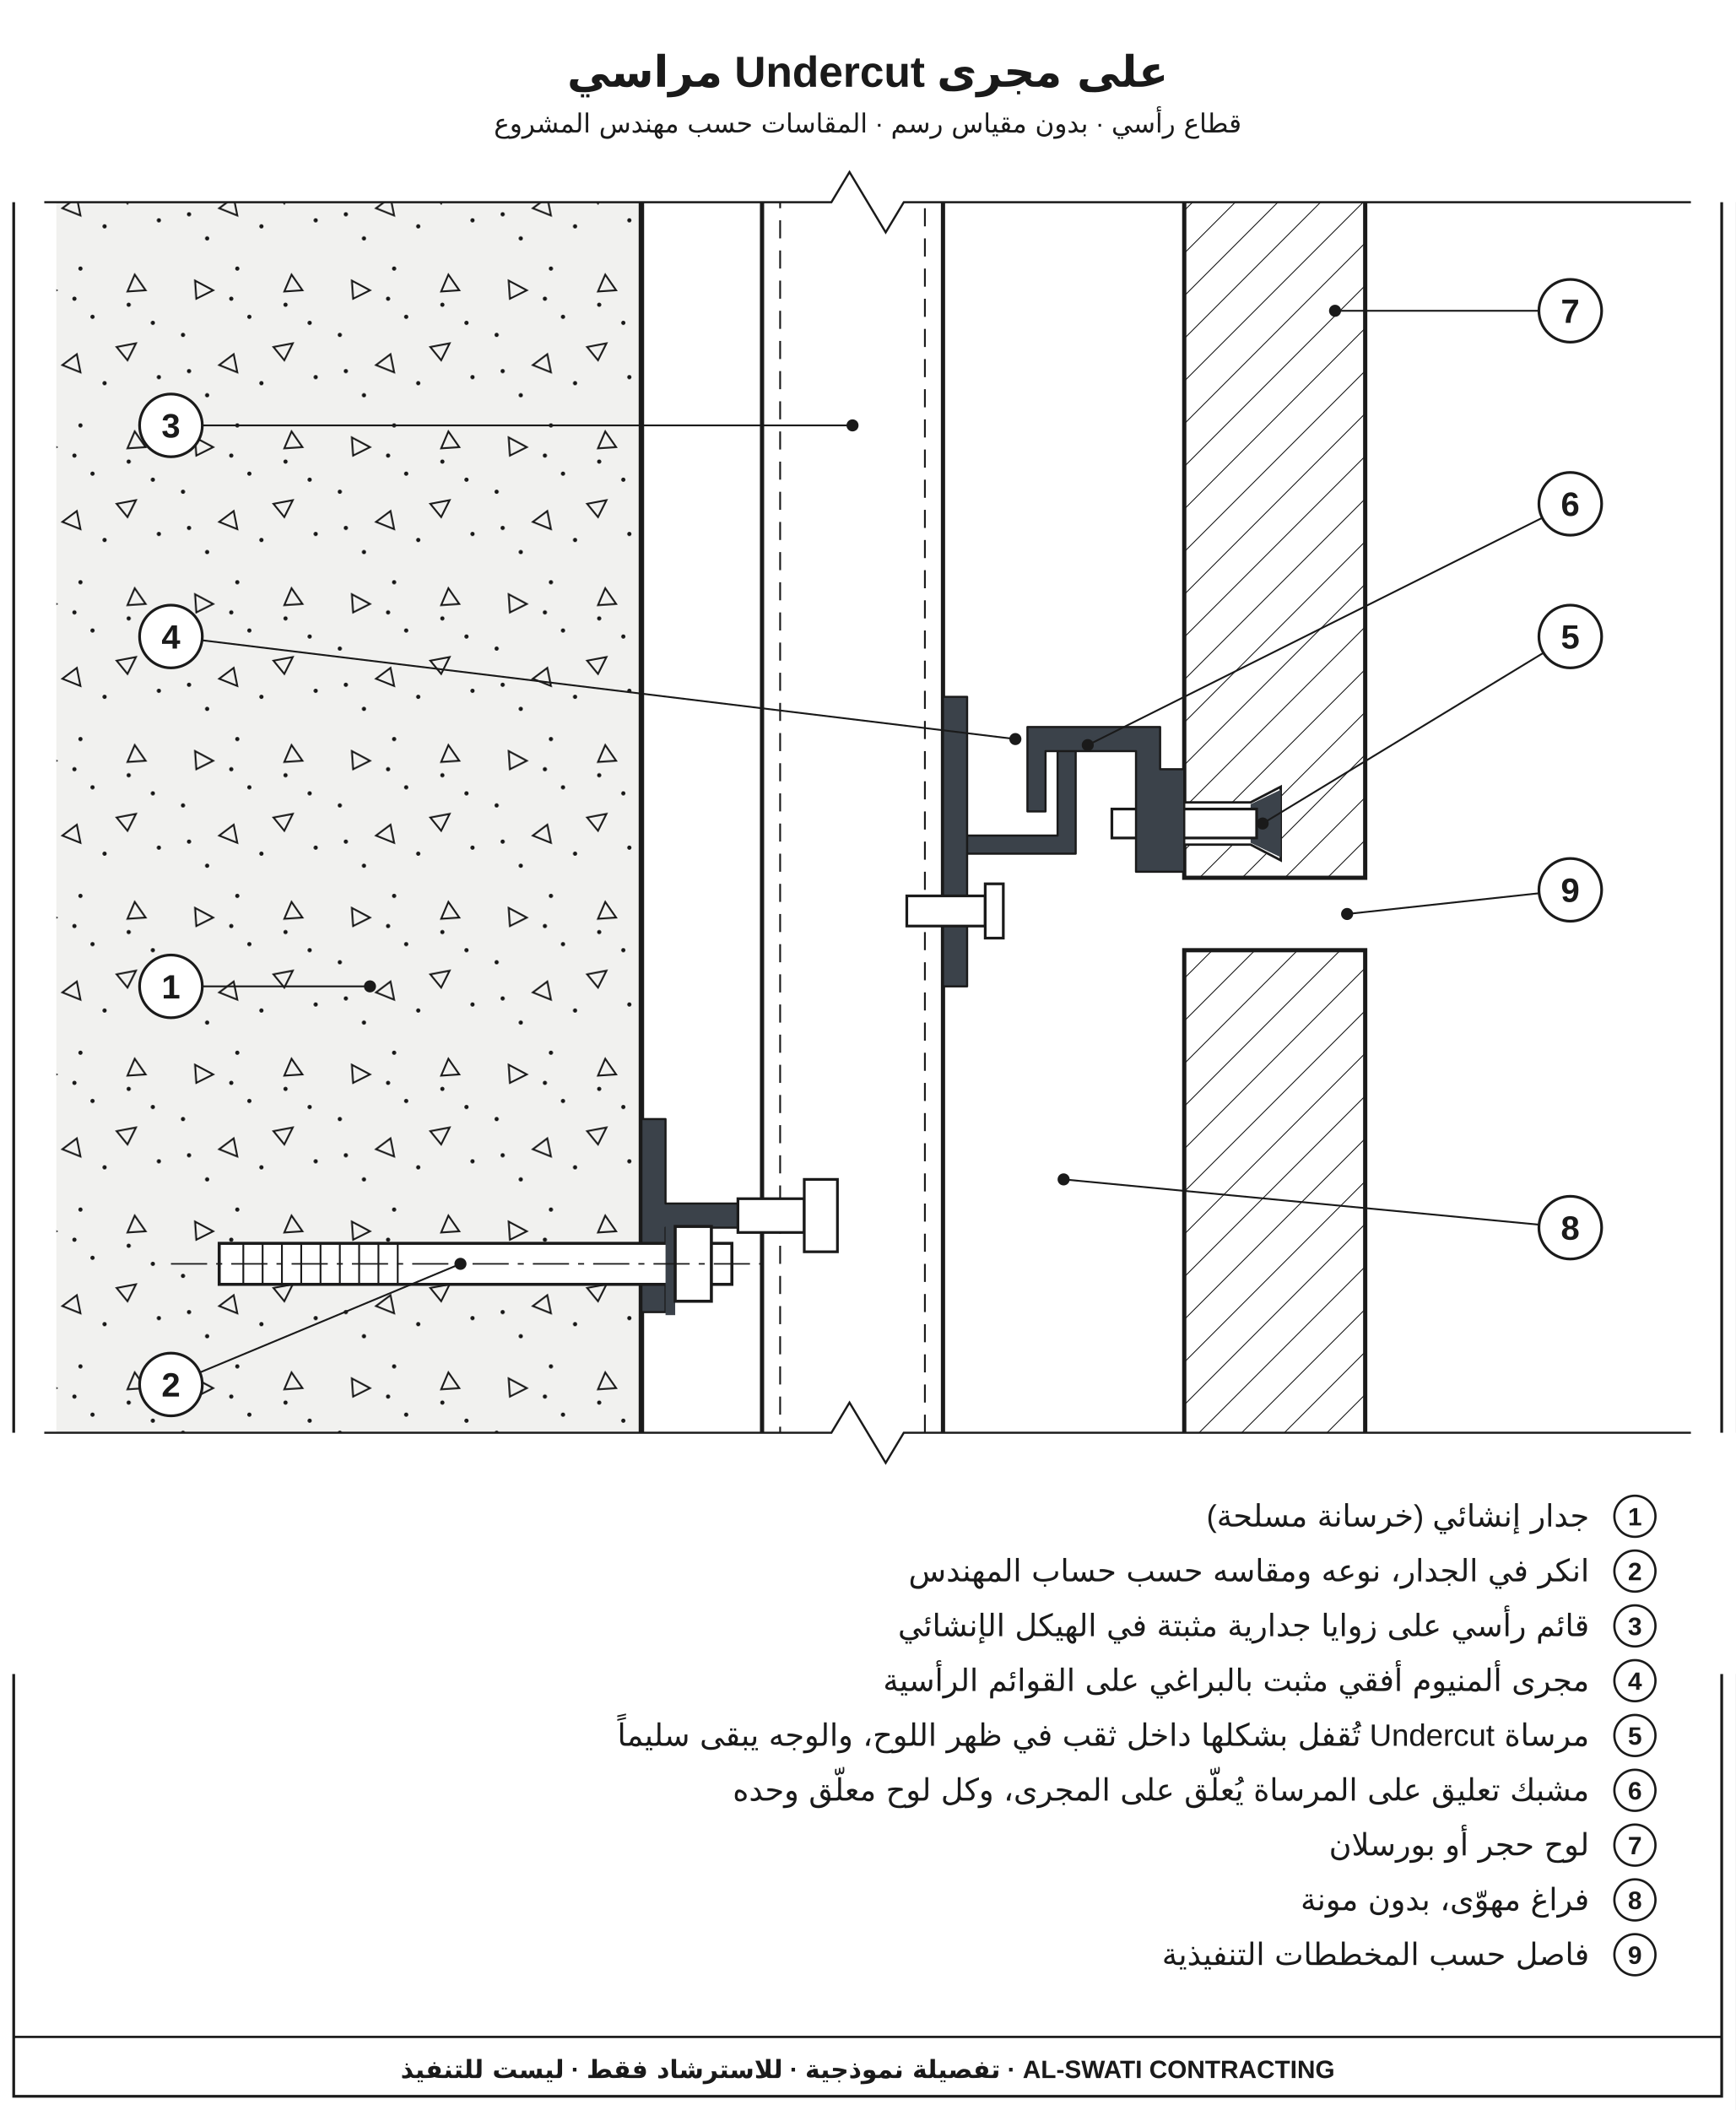
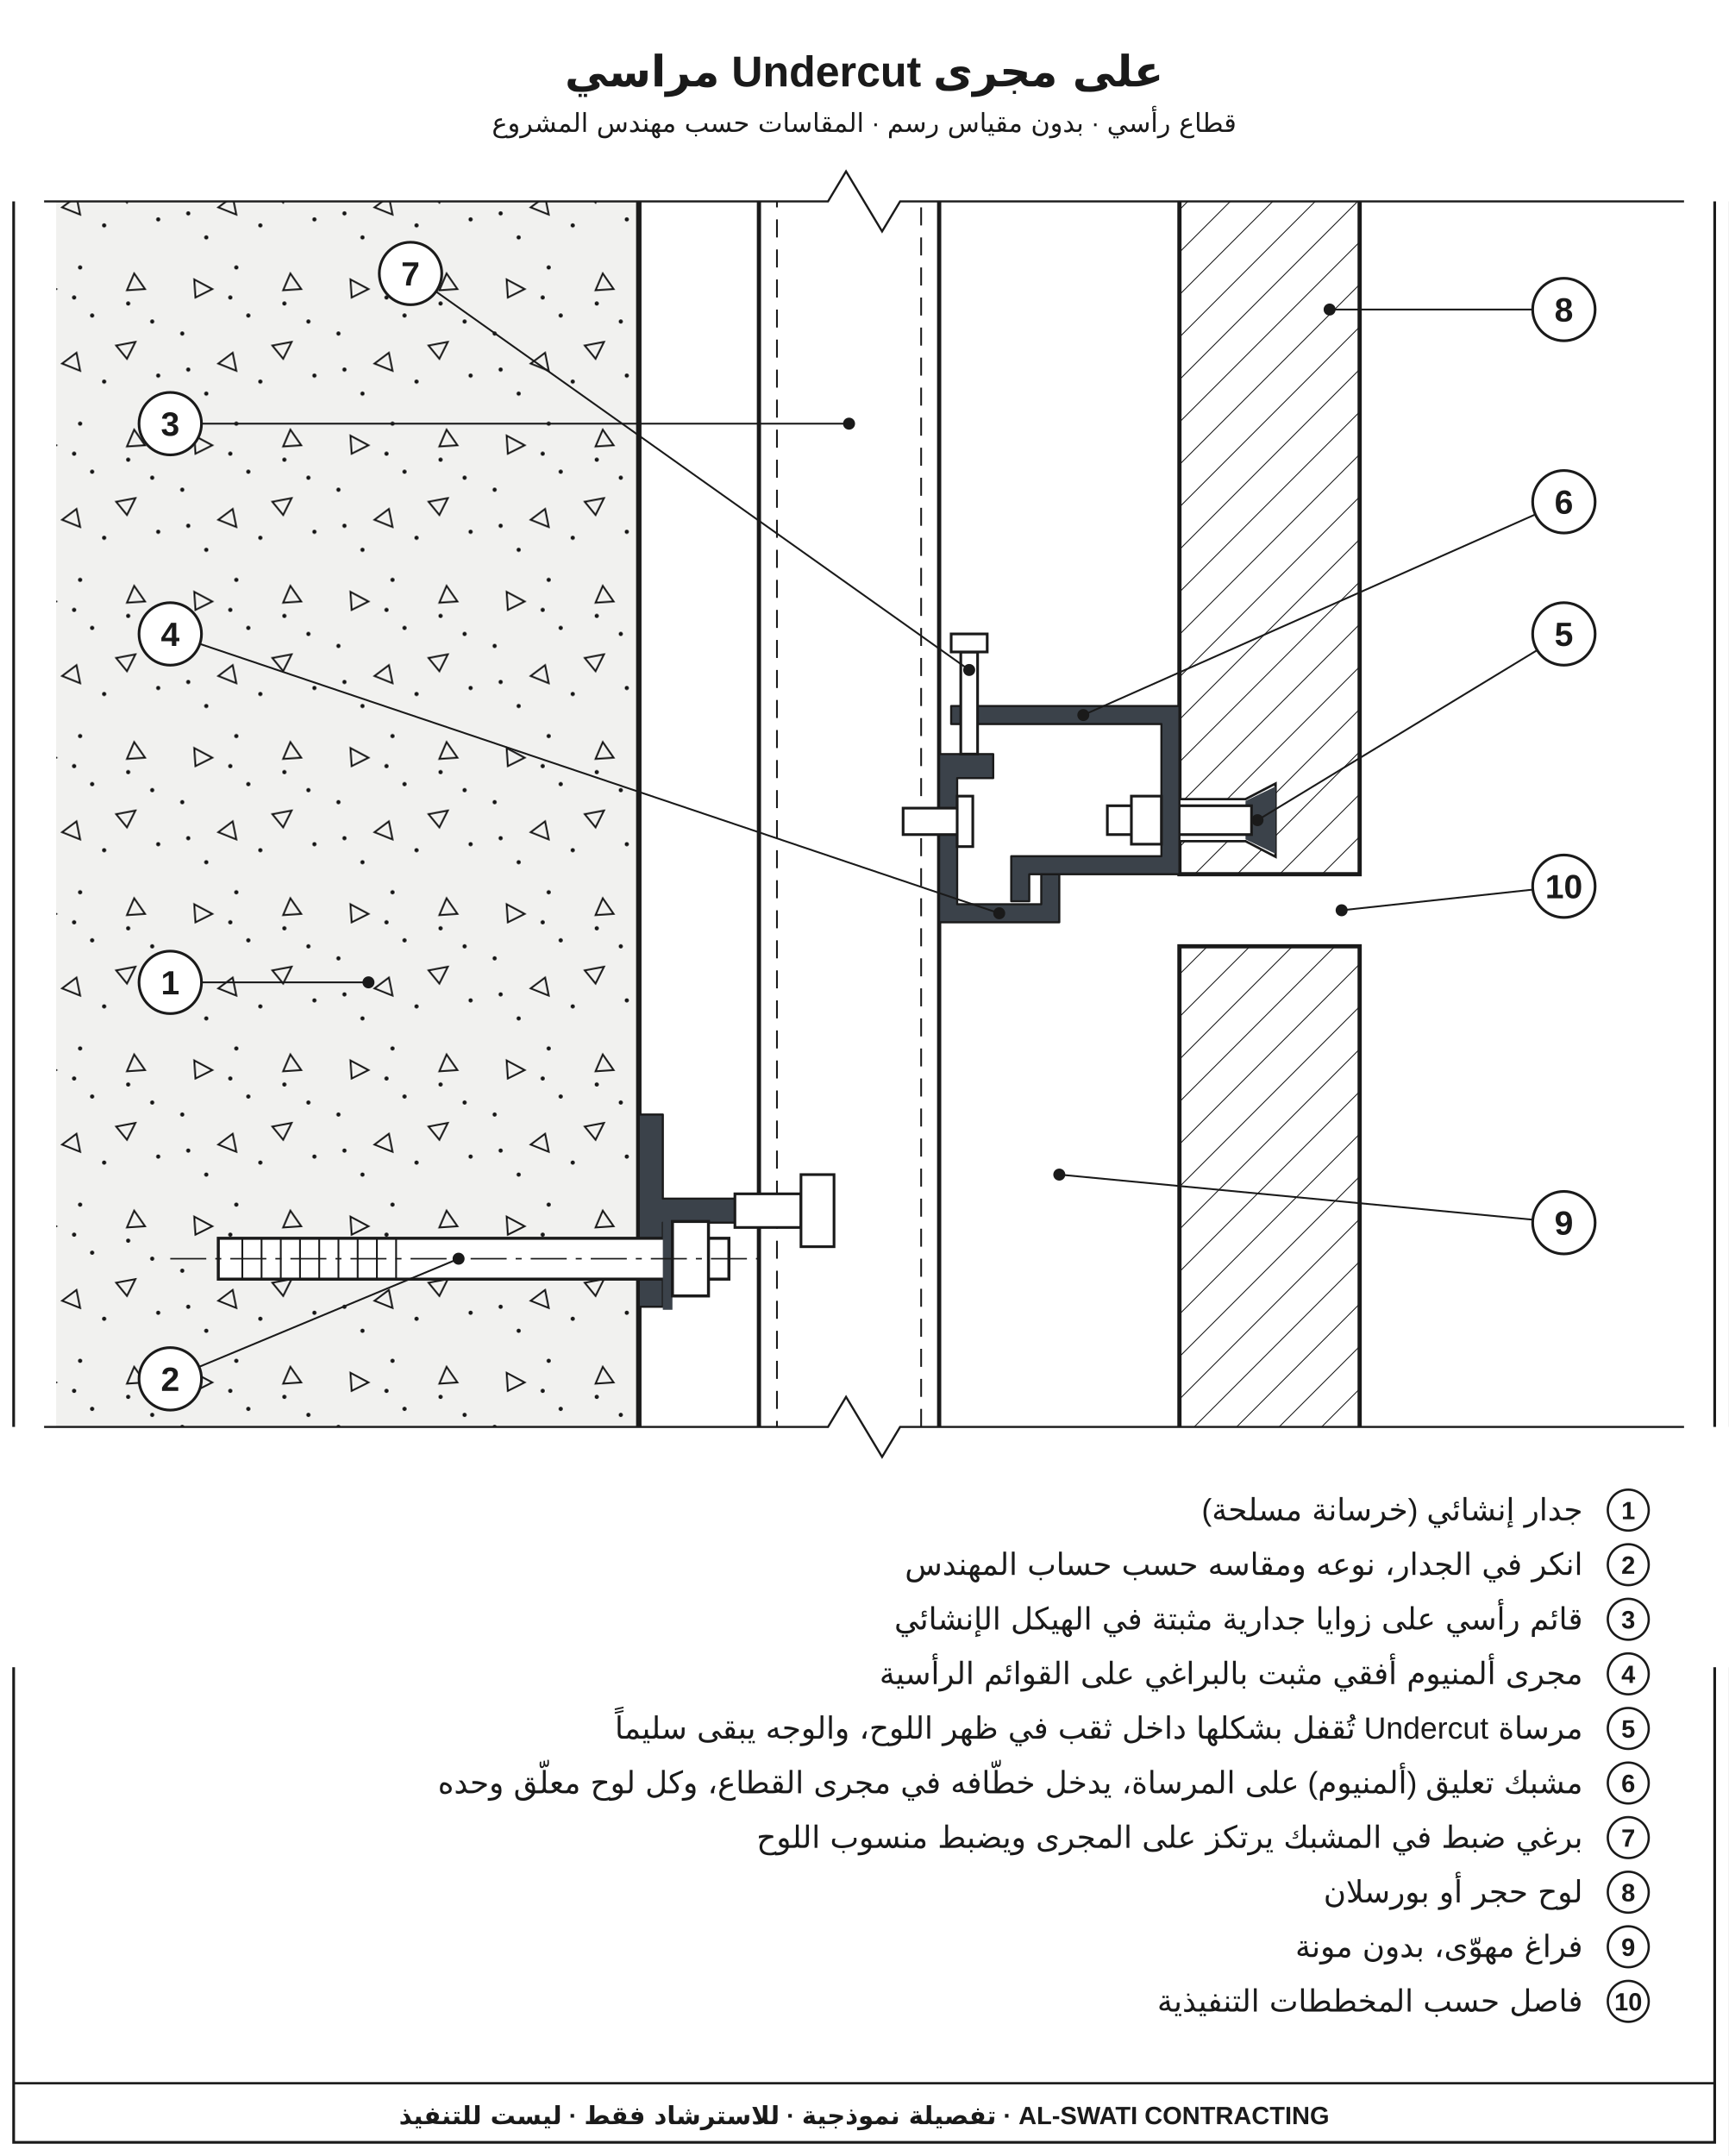
- <svg xmlns="http://www.w3.org/2000/svg" viewBox="0 0 760 924" role="img" aria-label="مراسي Undercut على مجرى">
+ <svg xmlns="http://www.w3.org/2000/svg" viewBox="0 0 760 948" role="img" aria-label="مراسي Undercut على مجرى">
  <defs>
    <pattern id="h-stone-undercut-ar" width="5" height="5" patternUnits="userSpaceOnUse" patternTransform="rotate(45)">
      <rect width="5" height="5" fill="#fff" />
      <path d="M0 0 V5" stroke="#1a1a1a" stroke-width=".28" />
    </pattern>
    <pattern id="h-conc-undercut-ar" width="26" height="26" patternUnits="userSpaceOnUse">
      <rect width="26" height="26" fill="#f1f1ef" />
      <path d="M4 5 l3 1.6 l-2.8 1.4 Z M17 16 l3.2 -.6 l-1.4 2.8 Z M20 4 l1.8 2.6 l-3 .2 Z M8 19 l2.4 -1.8 l.6 3 Z" fill="none" stroke="#1a1a1a" stroke-width=".3" />
      <g fill="#1a1a1a">
        <circle cx="2" cy="14" r=".35" />
        <circle cx="11" cy="3" r=".35" />
        <circle cx="13" cy="11" r=".35" />
        <circle cx="23" cy="12" r=".35" />
        <circle cx="6" cy="24" r=".35" />
        <circle cx="15" cy="22" r=".35" />
        <circle cx="24" cy="21" r=".35" />
        <circle cx="10" cy="8" r=".35" />
        <circle cx="19" cy="9" r=".35" />
        <circle cx="3" cy="20" r=".35" />
      </g>
    </pattern>
    <pattern id="h-block-undercut-ar" width="60" height="40" patternUnits="userSpaceOnUse">
      <rect width="60" height="40" fill="#f6f6f4" />
      <path d="M0 0 H60 M0 40 H60" stroke="#1a1a1a" stroke-width=".4" />
      <rect x="6" y="6" width="20" height="28" fill="#fff" stroke="#1a1a1a" stroke-width=".3" />
      <rect x="34" y="6" width="20" height="28" fill="#fff" stroke="#1a1a1a" stroke-width=".3" />
    </pattern>
    <clipPath id="cp-undercut-ar">
      <rect x="-97" y="-118" width="269" height="216" />
    </clipPath>
    <style>.en{font-family:Montserrat,Arial,sans-serif;fill:#1a1a1a}.ar{font-family:Tajawal,Arial,sans-serif;fill:#1a1a1a}</style>
  </defs>
-   <rect width="760" height="924" fill="#fff" />
-   <rect x="6" y="6" width="748" height="912" fill="none" stroke="#1a1a1a" stroke-width="1.2" />
+   <rect width="760" height="948" fill="#fff" />
+   <rect x="6" y="6" width="748" height="936" fill="none" stroke="#1a1a1a" stroke-width="1.2" />
  <g transform="translate(280.9 384.4) scale(2.641509)">
    <g clip-path="url(#cp-undercut-ar)">
      <rect x="-200" y="-132" width="200" height="244" fill="url(#h-conc-undercut-ar)" />
      <path d="M0 -132 V112" stroke="#1a1a1a" stroke-width=".9" />
      <path d="M0 40 h4 v14 h16 v4 h-16 v14 h-4 Z" fill="#3b424a" stroke="#1a1a1a" stroke-width=".35" stroke-linejoin="round" />
      <rect x="-70" y="60.6" width="85" height="6.8" fill="#fff" stroke="#1a1a1a" stroke-width=".5" />
      <path d="M-66.0 60.6 v6.8" stroke="#1a1a1a" stroke-width=".3" />
      <path d="M-62.8 60.6 v6.8" stroke="#1a1a1a" stroke-width=".3" />
      <path d="M-59.6 60.6 v6.8" stroke="#1a1a1a" stroke-width=".3" />
      <path d="M-56.4 60.6 v6.8" stroke="#1a1a1a" stroke-width=".3" />
      <path d="M-53.2 60.6 v6.8" stroke="#1a1a1a" stroke-width=".3" />
      <path d="M-50.0 60.6 v6.8" stroke="#1a1a1a" stroke-width=".3" />
      <path d="M-46.8 60.6 v6.8" stroke="#1a1a1a" stroke-width=".3" />
      <path d="M-43.6 60.6 v6.8" stroke="#1a1a1a" stroke-width=".3" />
      <path d="M-40.4 60.6 v6.8" stroke="#1a1a1a" stroke-width=".3" />
      <rect x="4" y="55.5" width="1.6" height="17" fill="#3b424a" />
      <rect x="5.6" y="57.8" width="6" height="12.4" fill="#fff" stroke="#1a1a1a" stroke-width=".5" />
      <path d="M-78 64 H24" stroke="#1a1a1a" stroke-width=".25" stroke-dasharray="6 1.5 1 1.5" />
      <rect x="20" y="-132" width="30" height="244" fill="#fff" stroke="#1a1a1a" stroke-width=".7" />
      <rect x="23" y="-132" width="24" height="244" fill="none" stroke="#1a1a1a" stroke-width=".3" stroke-dasharray="3 2" />
      <rect x="16" y="53.2" width="11" height="5.6" fill="#fff" stroke="#1a1a1a" stroke-width=".45" />
      <rect x="27" y="50" width="5.5" height="12" fill="#fff" stroke="#1a1a1a" stroke-width=".45" />
      <g transform="translate(50 0)">
-         <path d="M0 -30 h4 v26 h18 v-20 h-3 v17 h-15 v25 h-4 Z" fill="#3b424a" stroke="#1a1a1a" stroke-width=".35" stroke-linejoin="round" />
-         <rect x="-6" y="3" width="13" height="5" fill="#fff" stroke="#1a1a1a" stroke-width=".45" />
-         <rect x="7" y="1" width="3" height="9" fill="#fff" stroke="#1a1a1a" stroke-width=".45" />
+         <path d="M0 -20 h9 v4 h-6 v21 h14 v-5 h3 v8 h-20 Z" fill="#3b424a" stroke="#1a1a1a" stroke-width=".35" stroke-linejoin="round" />
+         <rect x="-6" y="-11" width="9.5" height="4.4" fill="#fff" stroke="#1a1a1a" stroke-width=".45" />
+         <rect x="3" y="-13" width="2.6" height="8.4" fill="#fff" stroke="#1a1a1a" stroke-width=".45" />
        <rect x="40" y="12" width="30" height="100" fill="url(#h-stone-undercut-ar)" stroke="#1a1a1a" stroke-width=".7" />
        <rect x="40" y="-132" width="30" height="132" fill="url(#h-stone-undercut-ar)" stroke="#1a1a1a" stroke-width=".7" />
        <path d="M39.7 -12.5 H51 L56 -15.1 V-2.9 L51 -5.5 H39.7 Z" fill="#fff" stroke="#1a1a1a" stroke-width=".4" />
        <path d="M51 -12.2 L56 -14.6 V-3.4 L51 -5.8 Z" fill="#3b424a" />
        <rect x="28" y="-11.4" width="24" height="4.8" fill="#fff" stroke="#1a1a1a" stroke-width=".45" />
-         <path d="M40 -18 h-4 v-7 h-22 v14 h3 v-10 h15 v20 h8 Z" fill="#3b424a" stroke="#1a1a1a" stroke-width=".35" stroke-linejoin="round" />
+         <path d="M40 -28 H2 v3 H37 V-3 H12 V4.5 h3 V0 H40 Z" fill="#3b424a" stroke="#1a1a1a" stroke-width=".35" stroke-linejoin="round" />
+         <rect x="3.6" y="-37" width="2.8" height="17" fill="#fff" stroke="#1a1a1a" stroke-width=".45" />
+         <rect x="2" y="-40" width="6" height="3" fill="#fff" stroke="#1a1a1a" stroke-width=".45" />
+         <rect x="32" y="-13" width="5" height="8" fill="#fff" stroke="#1a1a1a" stroke-width=".45" />
      </g>
    </g>
    <rect x="-125" y="-152" width="325" height="40" fill="#fff" />
    <path d="M-99 -112 H31.5 l3 -5 l6 10 l3 -5 H174" fill="none" stroke="#1a1a1a" stroke-width=".35" />
    <rect x="-125" y="92" width="325" height="40" fill="#fff" />
    <path d="M-99 92 H31.5 l3 -5 l6 10 l3 -5 H174" fill="none" stroke="#1a1a1a" stroke-width=".35" />
    <path d="M-78 18 L-45 18" stroke="#1a1a1a" stroke-width=".3" />
    <circle cx="-45" cy="18" r="1" fill="#1a1a1a" />
    <circle cx="-78" cy="18" r="5.2" fill="#fff" stroke="#1a1a1a" stroke-width=".45" />
    <text x="-78" y="20" font-size="5.6" font-weight="700" text-anchor="middle" class="en">1</text>
    <path d="M-78 84 L-30 64" stroke="#1a1a1a" stroke-width=".3" />
    <circle cx="-30" cy="64" r="1" fill="#1a1a1a" />
    <circle cx="-78" cy="84" r="5.2" fill="#fff" stroke="#1a1a1a" stroke-width=".45" />
    <text x="-78" y="86" font-size="5.6" font-weight="700" text-anchor="middle" class="en">2</text>
    <path d="M-78 -75 L35 -75" stroke="#1a1a1a" stroke-width=".3" />
    <circle cx="35" cy="-75" r="1" fill="#1a1a1a" />
    <circle cx="-78" cy="-75" r="5.2" fill="#fff" stroke="#1a1a1a" stroke-width=".45" />
    <text x="-78" y="-73" font-size="5.6" font-weight="700" text-anchor="middle" class="en">3</text>
-     <path d="M-78 -40 L62 -23" stroke="#1a1a1a" stroke-width=".3" />
-     <circle cx="62" cy="-23" r="1" fill="#1a1a1a" />
+     <path d="M-78 -40 L60 6.5" stroke="#1a1a1a" stroke-width=".3" />
+     <circle cx="60" cy="6.5" r="1" fill="#1a1a1a" />
    <circle cx="-78" cy="-40" r="5.2" fill="#fff" stroke="#1a1a1a" stroke-width=".45" />
    <text x="-78" y="-38" font-size="5.6" font-weight="700" text-anchor="middle" class="en">4</text>
    <path d="M154 -40 L103 -9" stroke="#1a1a1a" stroke-width=".3" />
    <circle cx="103" cy="-9" r="1" fill="#1a1a1a" />
    <circle cx="154" cy="-40" r="5.2" fill="#fff" stroke="#1a1a1a" stroke-width=".45" />
    <text x="154" y="-38" font-size="5.6" font-weight="700" text-anchor="middle" class="en">5</text>
-     <path d="M154 -62 L74 -22" stroke="#1a1a1a" stroke-width=".3" />
-     <circle cx="74" cy="-22" r="1" fill="#1a1a1a" />
+     <path d="M154 -62 L74 -26.5" stroke="#1a1a1a" stroke-width=".3" />
+     <circle cx="74" cy="-26.5" r="1" fill="#1a1a1a" />
    <circle cx="154" cy="-62" r="5.2" fill="#fff" stroke="#1a1a1a" stroke-width=".45" />
    <text x="154" y="-60" font-size="5.6" font-weight="700" text-anchor="middle" class="en">6</text>
+     <path d="M-38 -100 L55 -34" stroke="#1a1a1a" stroke-width=".3" />
+     <circle cx="55" cy="-34" r="1" fill="#1a1a1a" />
+     <circle cx="-38" cy="-100" r="5.2" fill="#fff" stroke="#1a1a1a" stroke-width=".45" />
+     <text x="-38" y="-98" font-size="5.6" font-weight="700" text-anchor="middle" class="en">7</text>
    <path d="M154 -94 L115 -94" stroke="#1a1a1a" stroke-width=".3" />
    <circle cx="115" cy="-94" r="1" fill="#1a1a1a" />
    <circle cx="154" cy="-94" r="5.2" fill="#fff" stroke="#1a1a1a" stroke-width=".45" />
-     <text x="154" y="-92" font-size="5.6" font-weight="700" text-anchor="middle" class="en">7</text>
+     <text x="154" y="-92" font-size="5.6" font-weight="700" text-anchor="middle" class="en">8</text>
    <path d="M154 58 L70 50" stroke="#1a1a1a" stroke-width=".3" />
    <circle cx="70" cy="50" r="1" fill="#1a1a1a" />
    <circle cx="154" cy="58" r="5.2" fill="#fff" stroke="#1a1a1a" stroke-width=".45" />
-     <text x="154" y="60" font-size="5.6" font-weight="700" text-anchor="middle" class="en">8</text>
+     <text x="154" y="60" font-size="5.6" font-weight="700" text-anchor="middle" class="en">9</text>
    <path d="M154 2 L117 6" stroke="#1a1a1a" stroke-width=".3" />
    <circle cx="117" cy="6" r="1" fill="#1a1a1a" />
    <circle cx="154" cy="2" r="5.2" fill="#fff" stroke="#1a1a1a" stroke-width=".45" />
-     <text x="154" y="4" font-size="5.6" font-weight="700" text-anchor="middle" class="en">9</text>
+     <text x="154" y="4" font-size="5.6" font-weight="700" text-anchor="middle" class="en">10</text>
  </g>
  <rect x="7" y="7" width="746" height="62" fill="#fff" />
  <text x="380.0" y="38" font-size="19" font-weight="700" text-anchor="middle" class="ar">مراسي Undercut على مجرى</text>
  <text x="380.0" y="58" font-size="11.5" text-anchor="middle" class="ar">قطاع رأسي · بدون مقياس رسم · المقاسات حسب مهندس المشروع</text>
  <circle cx="716" cy="664.0" r="9" fill="#fff" stroke="#1a1a1a" stroke-width="1" />
  <text x="716" y="668.0" font-size="11" font-weight="700" text-anchor="middle" class="en">1</text>
  <text x="696" y="668.5" font-size="13.5" text-anchor="start" class="ar" direction="rtl">جدار إنشائي (خرسانة مسلحة)</text>
  <circle cx="716" cy="688.0" r="9" fill="#fff" stroke="#1a1a1a" stroke-width="1" />
  <text x="716" y="692.0" font-size="11" font-weight="700" text-anchor="middle" class="en">2</text>
  <text x="696" y="692.5" font-size="13.5" text-anchor="start" class="ar" direction="rtl">انكر في الجدار، نوعه ومقاسه حسب حساب المهندس</text>
  <circle cx="716" cy="712.0" r="9" fill="#fff" stroke="#1a1a1a" stroke-width="1" />
  <text x="716" y="716.0" font-size="11" font-weight="700" text-anchor="middle" class="en">3</text>
  <text x="696" y="716.5" font-size="13.5" text-anchor="start" class="ar" direction="rtl">قائم رأسي على زوايا جدارية مثبتة في الهيكل الإنشائي</text>
  <circle cx="716" cy="736.0" r="9" fill="#fff" stroke="#1a1a1a" stroke-width="1" />
  <text x="716" y="740.0" font-size="11" font-weight="700" text-anchor="middle" class="en">4</text>
  <text x="696" y="740.5" font-size="13.5" text-anchor="start" class="ar" direction="rtl">مجرى ألمنيوم أفقي مثبت بالبراغي على القوائم الرأسية</text>
  <circle cx="716" cy="760.0" r="9" fill="#fff" stroke="#1a1a1a" stroke-width="1" />
  <text x="716" y="764.0" font-size="11" font-weight="700" text-anchor="middle" class="en">5</text>
  <text x="696" y="764.5" font-size="13.5" text-anchor="start" class="ar" direction="rtl">مرساة Undercut تُقفل بشكلها داخل ثقب في ظهر اللوح، والوجه يبقى سليماً</text>
  <circle cx="716" cy="784.0" r="9" fill="#fff" stroke="#1a1a1a" stroke-width="1" />
  <text x="716" y="788.0" font-size="11" font-weight="700" text-anchor="middle" class="en">6</text>
-   <text x="696" y="788.5" font-size="13.5" text-anchor="start" class="ar" direction="rtl">مشبك تعليق على المرساة يُعلّق على المجرى، وكل لوح معلّق وحده</text>
+   <text x="696" y="788.5" font-size="13.5" text-anchor="start" class="ar" direction="rtl">مشبك تعليق (ألمنيوم) على المرساة، يدخل خطّافه في مجرى القطاع، وكل لوح معلّق وحده</text>
  <circle cx="716" cy="808.0" r="9" fill="#fff" stroke="#1a1a1a" stroke-width="1" />
  <text x="716" y="812.0" font-size="11" font-weight="700" text-anchor="middle" class="en">7</text>
-   <text x="696" y="812.5" font-size="13.5" text-anchor="start" class="ar" direction="rtl">لوح حجر أو بورسلان</text>
+   <text x="696" y="812.5" font-size="13.5" text-anchor="start" class="ar" direction="rtl">برغي ضبط في المشبك يرتكز على المجرى ويضبط منسوب اللوح</text>
  <circle cx="716" cy="832.0" r="9" fill="#fff" stroke="#1a1a1a" stroke-width="1" />
  <text x="716" y="836.0" font-size="11" font-weight="700" text-anchor="middle" class="en">8</text>
-   <text x="696" y="836.5" font-size="13.5" text-anchor="start" class="ar" direction="rtl">فراغ مهوّى، بدون مونة</text>
+   <text x="696" y="836.5" font-size="13.5" text-anchor="start" class="ar" direction="rtl">لوح حجر أو بورسلان</text>
  <circle cx="716" cy="856.0" r="9" fill="#fff" stroke="#1a1a1a" stroke-width="1" />
  <text x="716" y="860.0" font-size="11" font-weight="700" text-anchor="middle" class="en">9</text>
-   <text x="696" y="860.5" font-size="13.5" text-anchor="start" class="ar" direction="rtl">فاصل حسب المخططات التنفيذية</text>
-   <path d="M6 892 H754" stroke="#1a1a1a" stroke-width="1" />
-   <text x="380.0" y="910" font-size="11" font-weight="700" text-anchor="middle" class="ar">تفصيلة نموذجية · للاسترشاد فقط · ليست للتنفيذ · AL-SWATI CONTRACTING</text>
+   <text x="696" y="860.5" font-size="13.5" text-anchor="start" class="ar" direction="rtl">فراغ مهوّى، بدون مونة</text>
+   <circle cx="716" cy="880.0" r="9" fill="#fff" stroke="#1a1a1a" stroke-width="1" />
+   <text x="716" y="884.0" font-size="11" font-weight="700" text-anchor="middle" class="en">10</text>
+   <text x="696" y="884.5" font-size="13.5" text-anchor="start" class="ar" direction="rtl">فاصل حسب المخططات التنفيذية</text>
+   <path d="M6 916 H754" stroke="#1a1a1a" stroke-width="1" />
+   <text x="380.0" y="934" font-size="11" font-weight="700" text-anchor="middle" class="ar">تفصيلة نموذجية · للاسترشاد فقط · ليست للتنفيذ · AL-SWATI CONTRACTING</text>
</svg>
